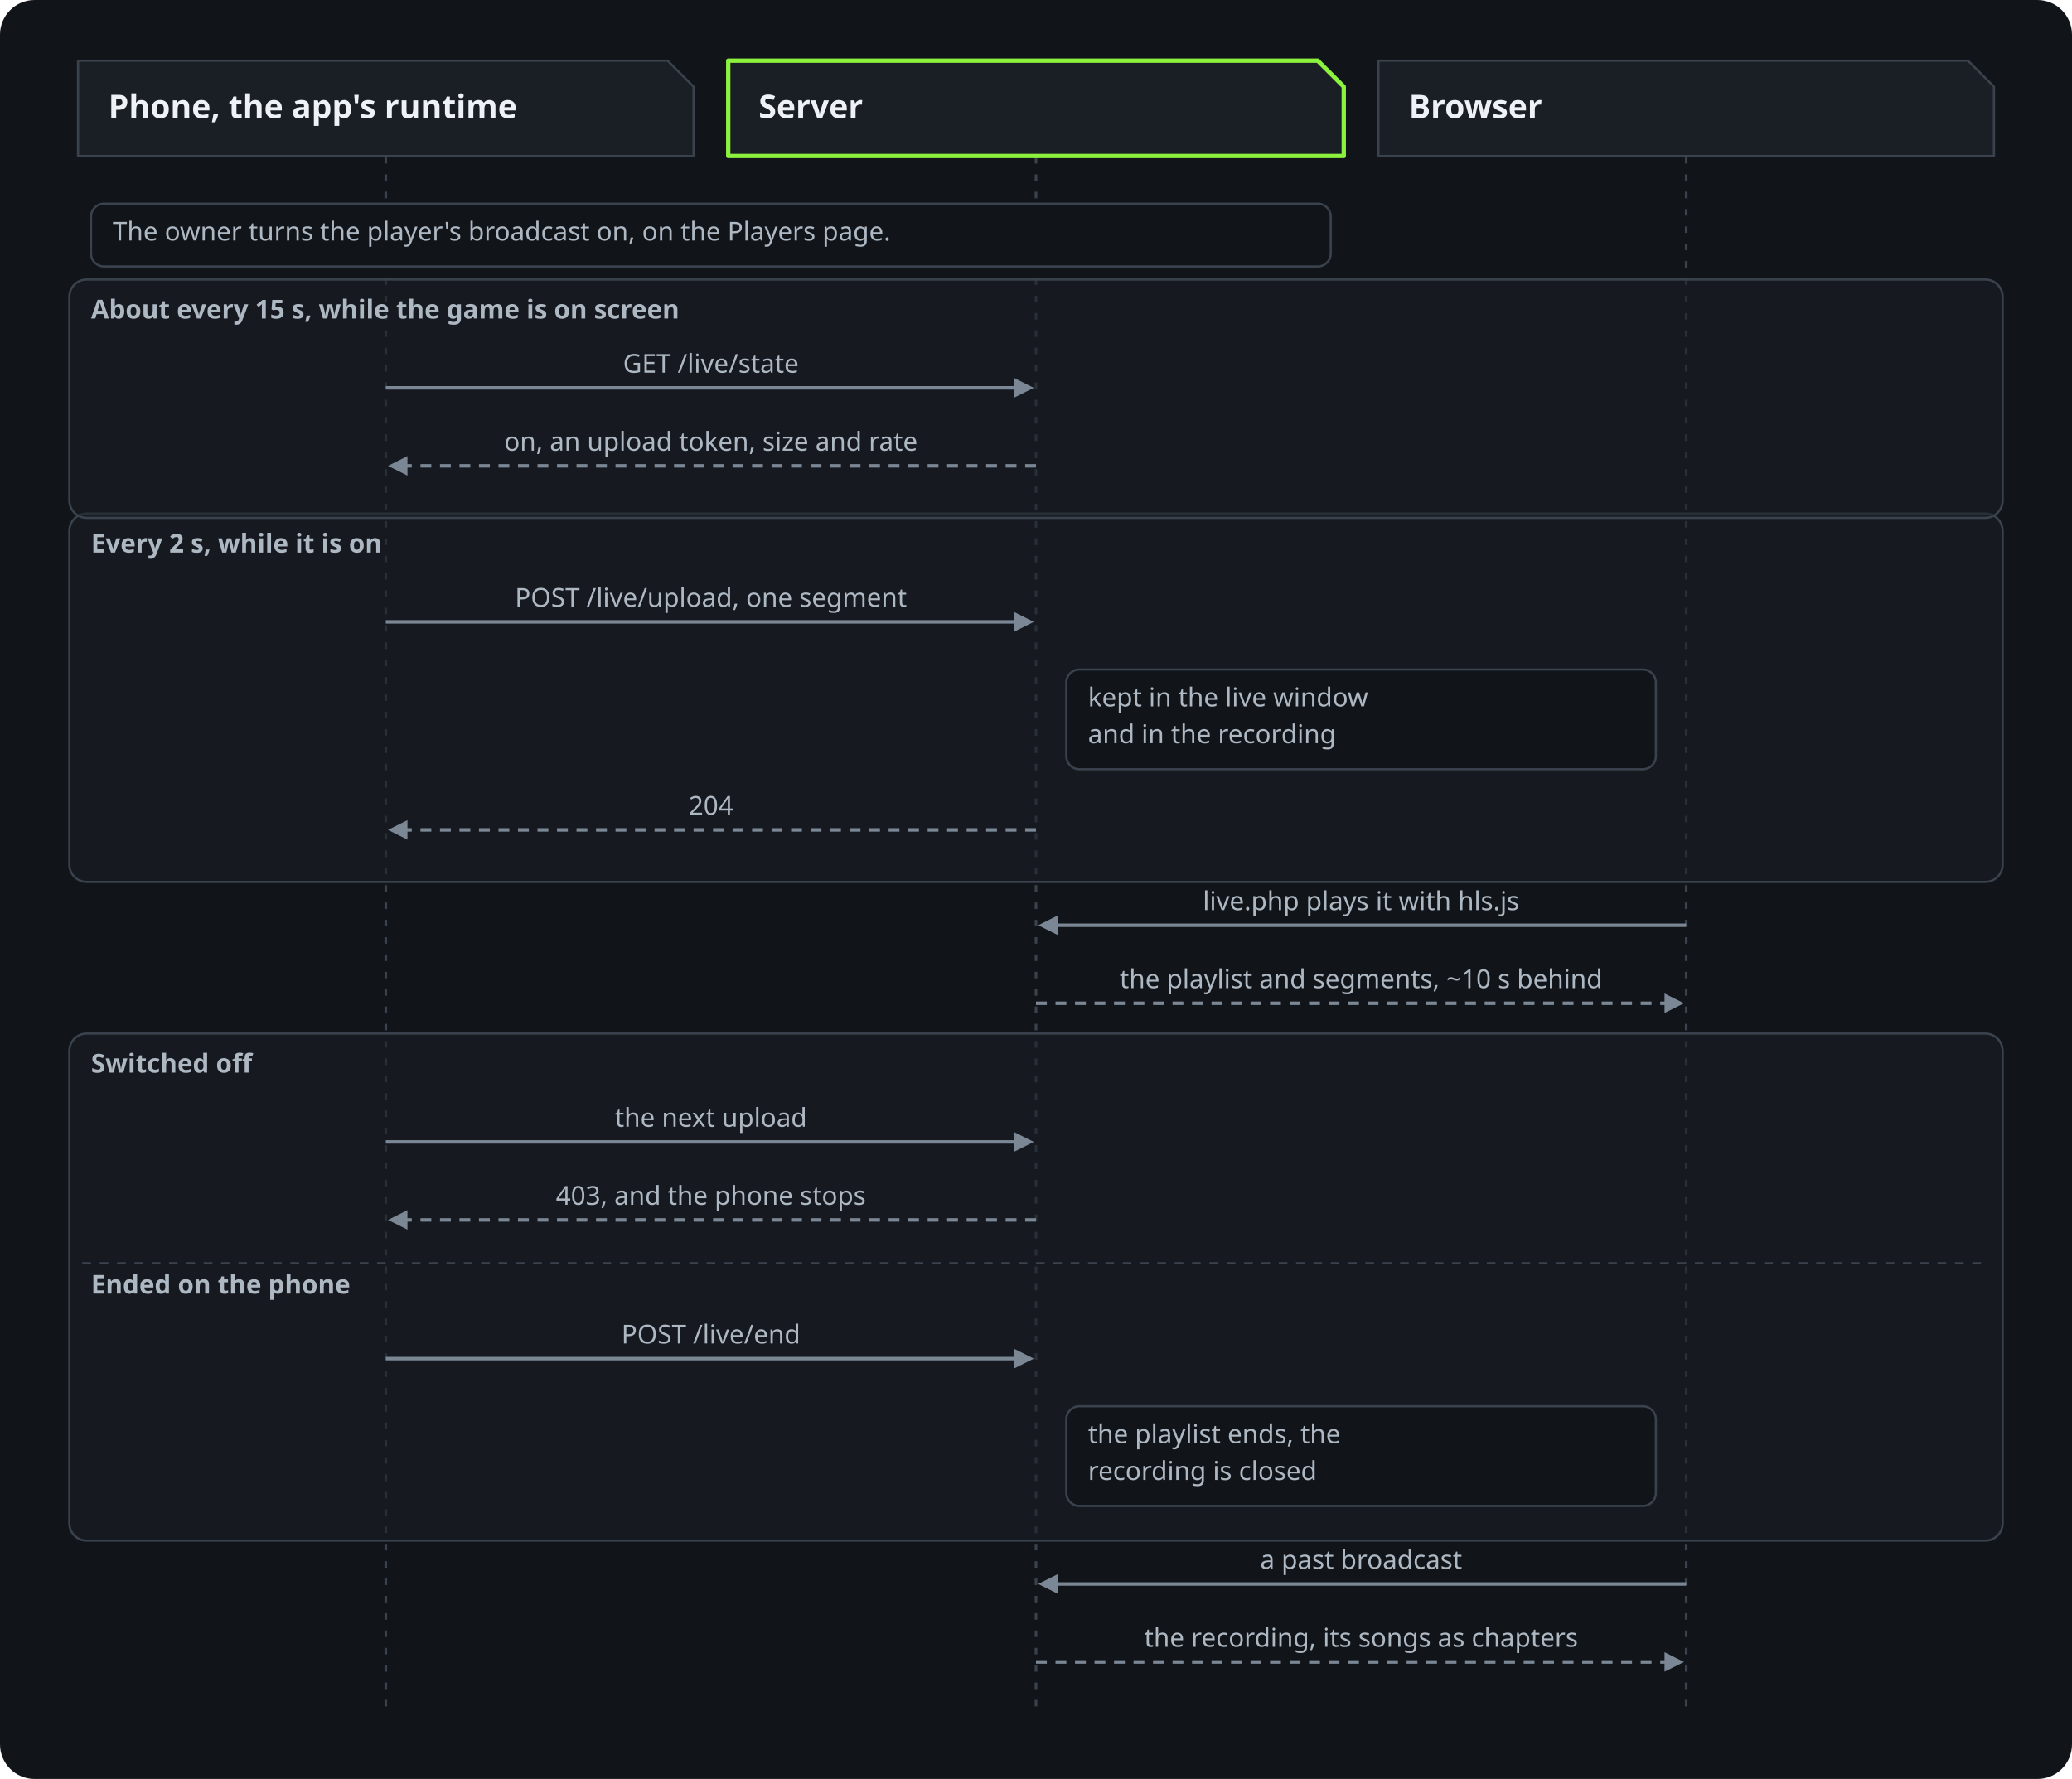
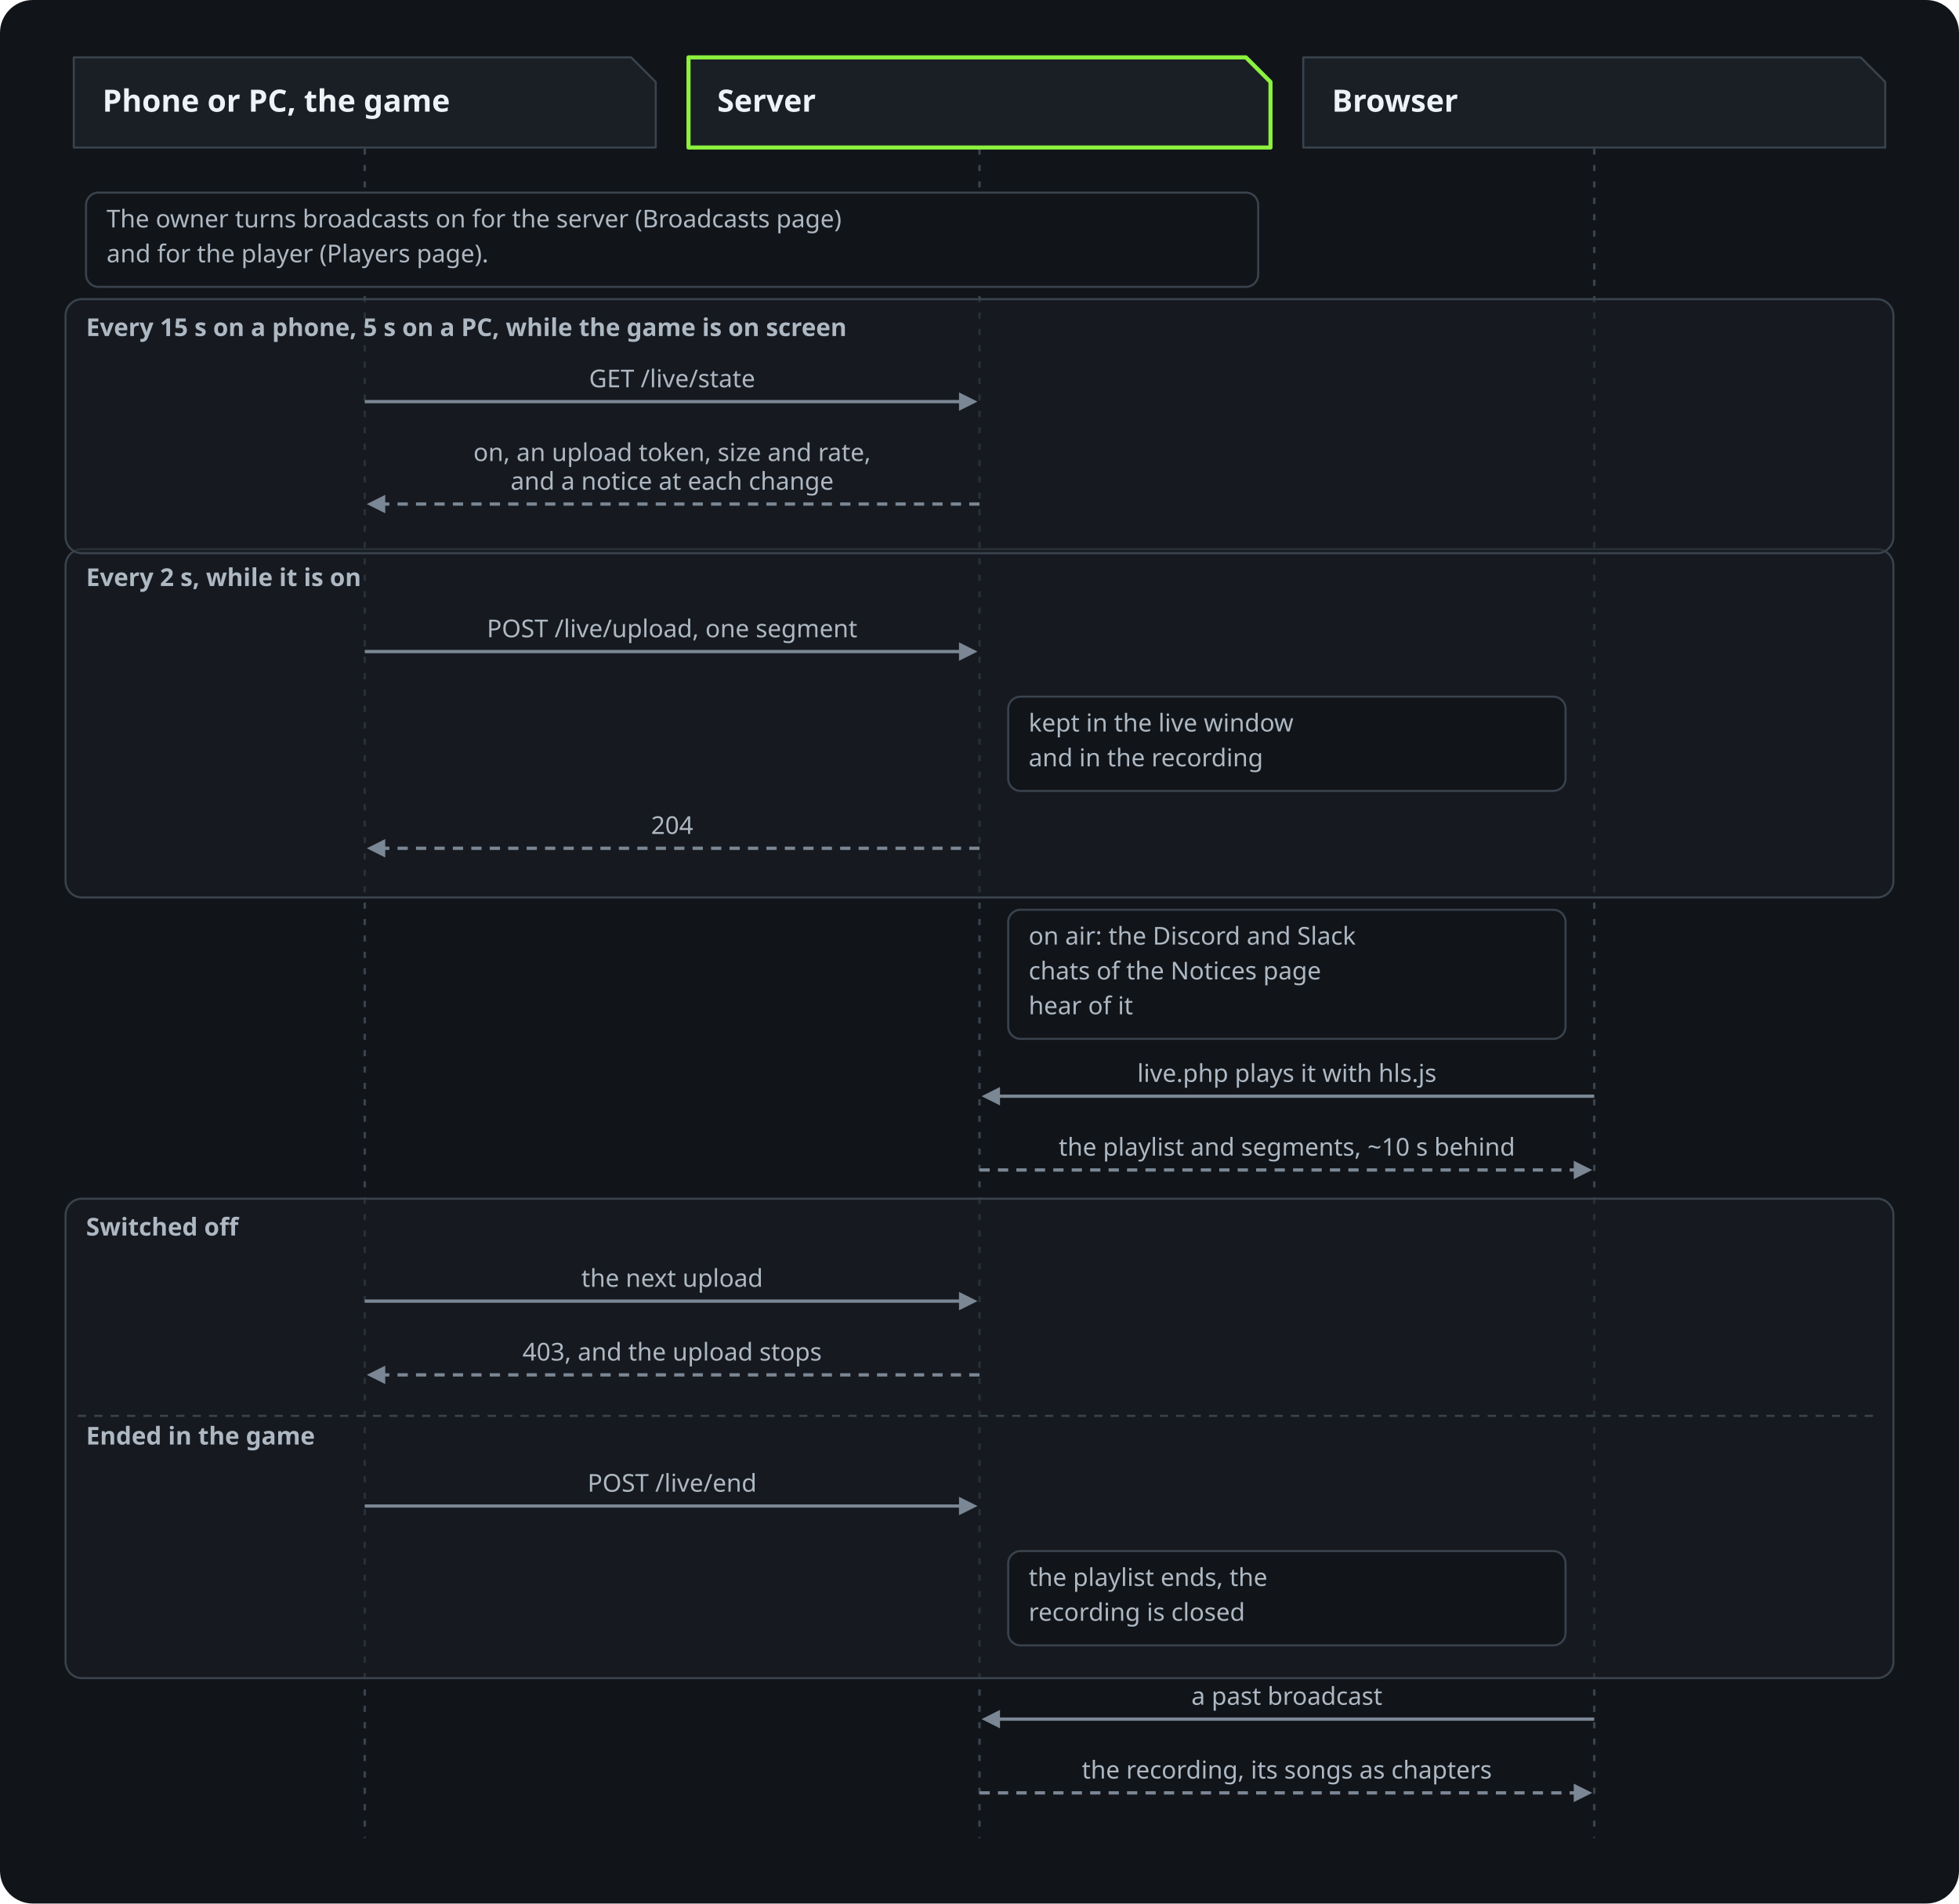
- <svg xmlns="http://www.w3.org/2000/svg" viewBox="-28 -28 956 821" width="956" height="821" font-family="-apple-system, BlinkMacSystemFont, 'Segoe UI', 'Noto Sans', 'Apple SD Gothic Neo', 'Malgun Gothic', 'Noto Sans KR', Helvetica, Arial, sans-serif" role="img" aria-label="A live broadcast: once the owner turns a player's broadcast on, the phone asks about every 15 seconds and uploads a two-second MPEG-TS segment every two seconds; a browser plays it with hls.js about ten seconds behind; switched off, the next upload gets a 403; ended on the phone, the playlist ends and the recording is closed, and a past broadcast plays as a recording with its songs as chapters">
-   <rect x="-28" y="-28" width="956" height="821" rx="16" fill="#11151a" />
-   <path d="M750,44.5 V761" stroke="#3a434d" stroke-width="1.2" stroke-dasharray="3 5" />
-   <path d="M450,44.5 V761" stroke="#3a434d" stroke-width="1.2" stroke-dasharray="3 5" />
-   <path d="M150,44.5 V761" stroke="#3a434d" stroke-width="1.2" stroke-dasharray="3 5" />
-   <rect x="4" y="449" width="892" height="234" rx="8" fill="#1a1f25" fill-opacity="0.55" stroke="#3a434d" stroke-width="1" />
-   <rect x="4" y="209" width="892" height="170" rx="8" fill="#1a1f25" fill-opacity="0.55" stroke="#3a434d" stroke-width="1" />
-   <rect x="4" y="101" width="892" height="110" rx="8" fill="#1a1f25" fill-opacity="0.55" stroke="#3a434d" stroke-width="1" />
+ <svg xmlns="http://www.w3.org/2000/svg" viewBox="-28 -28 956 929" width="956" height="929" font-family="-apple-system, BlinkMacSystemFont, 'Segoe UI', 'Noto Sans', 'Apple SD Gothic Neo', 'Malgun Gothic', 'Noto Sans KR', Helvetica, Arial, sans-serif" role="img" aria-label="A live broadcast: once the owner turns broadcasts on for the server, on the Broadcasts page, and for the player, on the Players page, the game asks every 15 seconds on a phone and every 5 on a PC, with a notice in the answer at every change of a switch, and uploads a two-second MPEG-TS segment every two seconds; the Discord and Slack chats of the Notices page hear that the player is on air; a browser plays it with hls.js about ten seconds behind; switched off, the next upload gets a 403; ended in the game, the playlist ends and the recording is closed, and a past broadcast plays as a recording with its songs as chapters">
+   <rect x="-28" y="-28" width="956" height="929" rx="16" fill="#11151a" />
+   <path d="M750,44.5 V869" stroke="#3a434d" stroke-width="1.2" stroke-dasharray="3 5" />
+   <path d="M450,44.5 V869" stroke="#3a434d" stroke-width="1.2" stroke-dasharray="3 5" />
+   <path d="M150,44.5 V869" stroke="#3a434d" stroke-width="1.2" stroke-dasharray="3 5" />
+   <rect x="4" y="557" width="892" height="234" rx="8" fill="#1a1f25" fill-opacity="0.55" stroke="#3a434d" stroke-width="1" />
+   <rect x="4" y="240" width="892" height="170" rx="8" fill="#1a1f25" fill-opacity="0.55" stroke="#3a434d" stroke-width="1" />
+   <rect x="4" y="118" width="892" height="124" rx="8" fill="#1a1f25" fill-opacity="0.55" stroke="#3a434d" stroke-width="1" />
  <path d="M8,0 H280 L292,12 V44 H8 Z" fill="#1a1f25" stroke="#3a434d" stroke-width="1" stroke-linejoin="round" />
-   <text x="22" y="26.5" font-size="15" font-weight="600" fill="#eef2f6" text-anchor="start" data-box="22,278">Phone, the app's runtime</text>
+   <text x="22" y="26.5" font-size="15" font-weight="600" fill="#eef2f6" text-anchor="start" data-box="22,278">Phone or PC, the game</text>
  <path d="M308,0 H580 L592,12 V44 H308 Z" fill="#1a1f25" stroke="#8cf23d" stroke-width="2" stroke-linejoin="round" />
  <text x="322" y="26.5" font-size="15" font-weight="600" fill="#eef2f6" text-anchor="start" data-box="322,578">Server</text>
  <path d="M608,0 H880 L892,12 V44 H608 Z" fill="#1a1f25" stroke="#3a434d" stroke-width="1" stroke-linejoin="round" />
  <text x="622" y="26.5" font-size="15" font-weight="600" fill="#eef2f6" text-anchor="start" data-box="622,878">Browser</text>
-   <rect x="14" y="66" width="572" height="29" rx="6" fill="#11151a" stroke="#3a434d" stroke-width="1" />
-   <text x="24" y="83" font-size="12" fill="#aeb8c3" text-anchor="start" data-box="24,578">The owner turns the player's broadcast on, on the Players page.</text>
-   <text x="14" y="119" font-size="12" font-weight="600" fill="#aeb8c3" text-anchor="start" data-box="14,886">About every 15 s, while the game is on screen</text>
-   <path d="M150,151 L442,151" fill="none" stroke="#7b8794" stroke-width="1.6" stroke-linejoin="round" />
-   <path d="M449,151 L440.0,155.5 L440.0,146.5 Z" fill="#7b8794" data-tip="449,151" />
-   <text x="300" y="144" font-size="12" fill="#aeb8c3" text-anchor="middle" data-box="156,444">GET /live/state</text>
-   <path d="M450,187 L158,187" fill="none" stroke="#7b8794" stroke-width="1.6" stroke-dasharray="5 4" />
-   <path d="M151,187 L160.0,182.5 L160.0,191.5 Z" fill="#7b8794" data-tip="151,187" />
-   <text x="300" y="180" font-size="12" fill="#aeb8c3" text-anchor="middle" data-box="156,444">on, an upload token, size and rate</text>
-   <text x="14" y="227" font-size="12" font-weight="600" fill="#aeb8c3" text-anchor="start" data-box="14,886">Every 2 s, while it is on</text>
-   <path d="M150,259 L442,259" fill="none" stroke="#7b8794" stroke-width="1.6" stroke-linejoin="round" />
-   <path d="M449,259 L440.0,263.5 L440.0,254.5 Z" fill="#7b8794" data-tip="449,259" />
-   <text x="300" y="252" font-size="12" fill="#aeb8c3" text-anchor="middle" data-box="156,444">POST /live/upload, one segment</text>
-   <rect x="464" y="281" width="272" height="46" rx="6" fill="#11151a" stroke="#3a434d" stroke-width="1" />
-   <text x="474" y="298" font-size="12" fill="#aeb8c3" text-anchor="start" data-box="474,728">kept in the live window</text>
-   <text x="474" y="315" font-size="12" fill="#aeb8c3" text-anchor="start" data-box="474,728">and in the recording</text>
-   <path d="M450,355 L158,355" fill="none" stroke="#7b8794" stroke-width="1.6" stroke-dasharray="5 4" />
-   <path d="M151,355 L160.0,350.5 L160.0,359.5 Z" fill="#7b8794" data-tip="151,355" />
-   <text x="300" y="348" font-size="12" fill="#aeb8c3" text-anchor="middle" data-box="156,444">204</text>
-   <path d="M750,399 L458,399" fill="none" stroke="#7b8794" stroke-width="1.6" stroke-linejoin="round" />
-   <path d="M451,399 L460.0,394.5 L460.0,403.5 Z" fill="#7b8794" data-tip="451,399" />
-   <text x="600" y="392" font-size="12" fill="#aeb8c3" text-anchor="middle" data-box="456,744">live.php plays it with hls.js</text>
-   <path d="M450,435 L742,435" fill="none" stroke="#7b8794" stroke-width="1.6" stroke-dasharray="5 4" />
-   <path d="M749,435 L740.0,439.5 L740.0,430.5 Z" fill="#7b8794" data-tip="749,435" />
-   <text x="600" y="428" font-size="12" fill="#aeb8c3" text-anchor="middle" data-box="456,744">the playlist and segments, ~10 s behind</text>
-   <text x="14" y="467" font-size="12" font-weight="600" fill="#aeb8c3" text-anchor="start" data-box="14,886">Switched off</text>
-   <path d="M150,499 L442,499" fill="none" stroke="#7b8794" stroke-width="1.6" stroke-linejoin="round" />
-   <path d="M449,499 L440.0,503.5 L440.0,494.5 Z" fill="#7b8794" data-tip="449,499" />
-   <text x="300" y="492" font-size="12" fill="#aeb8c3" text-anchor="middle" data-box="156,444">the next upload</text>
-   <path d="M450,535 L158,535" fill="none" stroke="#7b8794" stroke-width="1.6" stroke-dasharray="5 4" />
-   <path d="M151,535 L160.0,530.5 L160.0,539.5 Z" fill="#7b8794" data-tip="151,535" />
-   <text x="300" y="528" font-size="12" fill="#aeb8c3" text-anchor="middle" data-box="156,444">403, and the phone stops</text>
-   <path d="M10,555 H890" stroke="#3a434d" stroke-width="1" stroke-dasharray="4 4" />
-   <text x="14" y="569" font-size="12" font-weight="600" fill="#aeb8c3" text-anchor="start" data-box="14,886">Ended on the phone</text>
-   <path d="M150,599 L442,599" fill="none" stroke="#7b8794" stroke-width="1.6" stroke-linejoin="round" />
-   <path d="M449,599 L440.0,603.5 L440.0,594.5 Z" fill="#7b8794" data-tip="449,599" />
-   <text x="300" y="592" font-size="12" fill="#aeb8c3" text-anchor="middle" data-box="156,444">POST /live/end</text>
-   <rect x="464" y="621" width="272" height="46" rx="6" fill="#11151a" stroke="#3a434d" stroke-width="1" />
-   <text x="474" y="638" font-size="12" fill="#aeb8c3" text-anchor="start" data-box="474,728">the playlist ends, the</text>
-   <text x="474" y="655" font-size="12" fill="#aeb8c3" text-anchor="start" data-box="474,728">recording is closed</text>
-   <path d="M750,703 L458,703" fill="none" stroke="#7b8794" stroke-width="1.6" stroke-linejoin="round" />
-   <path d="M451,703 L460.0,698.5 L460.0,707.5 Z" fill="#7b8794" data-tip="451,703" />
-   <text x="600" y="696" font-size="12" fill="#aeb8c3" text-anchor="middle" data-box="456,744">a past broadcast</text>
-   <path d="M450,739 L742,739" fill="none" stroke="#7b8794" stroke-width="1.6" stroke-dasharray="5 4" />
-   <path d="M749,739 L740.0,743.5 L740.0,734.5 Z" fill="#7b8794" data-tip="749,739" />
-   <text x="600" y="732" font-size="12" fill="#aeb8c3" text-anchor="middle" data-box="456,744">the recording, its songs as chapters</text>
+   <rect x="14" y="66" width="572" height="46" rx="6" fill="#11151a" stroke="#3a434d" stroke-width="1" />
+   <text x="24" y="83" font-size="12" fill="#aeb8c3" text-anchor="start" data-box="24,578">The owner turns broadcasts on for the server (Broadcasts page)</text>
+   <text x="24" y="100" font-size="12" fill="#aeb8c3" text-anchor="start" data-box="24,578">and for the player (Players page).</text>
+   <text x="14" y="136" font-size="12" font-weight="600" fill="#aeb8c3" text-anchor="start" data-box="14,886">Every 15 s on a phone, 5 s on a PC, while the game is on screen</text>
+   <path d="M150,168 L442,168" fill="none" stroke="#7b8794" stroke-width="1.6" stroke-linejoin="round" />
+   <path d="M449,168 L440.0,172.5 L440.0,163.5 Z" fill="#7b8794" data-tip="449,168" />
+   <text x="300" y="161" font-size="12" fill="#aeb8c3" text-anchor="middle" data-box="156,444">GET /live/state</text>
+   <path d="M450,218 L158,218" fill="none" stroke="#7b8794" stroke-width="1.6" stroke-dasharray="5 4" />
+   <path d="M151,218 L160.0,213.5 L160.0,222.5 Z" fill="#7b8794" data-tip="151,218" />
+   <text x="300" y="197" font-size="12" fill="#aeb8c3" text-anchor="middle" data-box="156,444">on, an upload token, size and rate,</text>
+   <text x="300" y="211" font-size="12" fill="#aeb8c3" text-anchor="middle" data-box="156,444">and a notice at each change</text>
+   <text x="14" y="258" font-size="12" font-weight="600" fill="#aeb8c3" text-anchor="start" data-box="14,886">Every 2 s, while it is on</text>
+   <path d="M150,290 L442,290" fill="none" stroke="#7b8794" stroke-width="1.6" stroke-linejoin="round" />
+   <path d="M449,290 L440.0,294.5 L440.0,285.5 Z" fill="#7b8794" data-tip="449,290" />
+   <text x="300" y="283" font-size="12" fill="#aeb8c3" text-anchor="middle" data-box="156,444">POST /live/upload, one segment</text>
+   <rect x="464" y="312" width="272" height="46" rx="6" fill="#11151a" stroke="#3a434d" stroke-width="1" />
+   <text x="474" y="329" font-size="12" fill="#aeb8c3" text-anchor="start" data-box="474,728">kept in the live window</text>
+   <text x="474" y="346" font-size="12" fill="#aeb8c3" text-anchor="start" data-box="474,728">and in the recording</text>
+   <path d="M450,386 L158,386" fill="none" stroke="#7b8794" stroke-width="1.6" stroke-dasharray="5 4" />
+   <path d="M151,386 L160.0,381.5 L160.0,390.5 Z" fill="#7b8794" data-tip="151,386" />
+   <text x="300" y="379" font-size="12" fill="#aeb8c3" text-anchor="middle" data-box="156,444">204</text>
+   <rect x="464" y="416" width="272" height="63" rx="6" fill="#11151a" stroke="#3a434d" stroke-width="1" />
+   <text x="474" y="433" font-size="12" fill="#aeb8c3" text-anchor="start" data-box="474,728">on air: the Discord and Slack</text>
+   <text x="474" y="450" font-size="12" fill="#aeb8c3" text-anchor="start" data-box="474,728">chats of the Notices page</text>
+   <text x="474" y="467" font-size="12" fill="#aeb8c3" text-anchor="start" data-box="474,728">hear of it</text>
+   <path d="M750,507 L458,507" fill="none" stroke="#7b8794" stroke-width="1.6" stroke-linejoin="round" />
+   <path d="M451,507 L460.0,502.5 L460.0,511.5 Z" fill="#7b8794" data-tip="451,507" />
+   <text x="600" y="500" font-size="12" fill="#aeb8c3" text-anchor="middle" data-box="456,744">live.php plays it with hls.js</text>
+   <path d="M450,543 L742,543" fill="none" stroke="#7b8794" stroke-width="1.6" stroke-dasharray="5 4" />
+   <path d="M749,543 L740.0,547.5 L740.0,538.5 Z" fill="#7b8794" data-tip="749,543" />
+   <text x="600" y="536" font-size="12" fill="#aeb8c3" text-anchor="middle" data-box="456,744">the playlist and segments, ~10 s behind</text>
+   <text x="14" y="575" font-size="12" font-weight="600" fill="#aeb8c3" text-anchor="start" data-box="14,886">Switched off</text>
+   <path d="M150,607 L442,607" fill="none" stroke="#7b8794" stroke-width="1.6" stroke-linejoin="round" />
+   <path d="M449,607 L440.0,611.5 L440.0,602.5 Z" fill="#7b8794" data-tip="449,607" />
+   <text x="300" y="600" font-size="12" fill="#aeb8c3" text-anchor="middle" data-box="156,444">the next upload</text>
+   <path d="M450,643 L158,643" fill="none" stroke="#7b8794" stroke-width="1.6" stroke-dasharray="5 4" />
+   <path d="M151,643 L160.0,638.5 L160.0,647.5 Z" fill="#7b8794" data-tip="151,643" />
+   <text x="300" y="636" font-size="12" fill="#aeb8c3" text-anchor="middle" data-box="156,444">403, and the upload stops</text>
+   <path d="M10,663 H890" stroke="#3a434d" stroke-width="1" stroke-dasharray="4 4" />
+   <text x="14" y="677" font-size="12" font-weight="600" fill="#aeb8c3" text-anchor="start" data-box="14,886">Ended in the game</text>
+   <path d="M150,707 L442,707" fill="none" stroke="#7b8794" stroke-width="1.6" stroke-linejoin="round" />
+   <path d="M449,707 L440.0,711.5 L440.0,702.5 Z" fill="#7b8794" data-tip="449,707" />
+   <text x="300" y="700" font-size="12" fill="#aeb8c3" text-anchor="middle" data-box="156,444">POST /live/end</text>
+   <rect x="464" y="729" width="272" height="46" rx="6" fill="#11151a" stroke="#3a434d" stroke-width="1" />
+   <text x="474" y="746" font-size="12" fill="#aeb8c3" text-anchor="start" data-box="474,728">the playlist ends, the</text>
+   <text x="474" y="763" font-size="12" fill="#aeb8c3" text-anchor="start" data-box="474,728">recording is closed</text>
+   <path d="M750,811 L458,811" fill="none" stroke="#7b8794" stroke-width="1.6" stroke-linejoin="round" />
+   <path d="M451,811 L460.0,806.5 L460.0,815.5 Z" fill="#7b8794" data-tip="451,811" />
+   <text x="600" y="804" font-size="12" fill="#aeb8c3" text-anchor="middle" data-box="456,744">a past broadcast</text>
+   <path d="M450,847 L742,847" fill="none" stroke="#7b8794" stroke-width="1.6" stroke-dasharray="5 4" />
+   <path d="M749,847 L740.0,851.5 L740.0,842.5 Z" fill="#7b8794" data-tip="749,847" />
+   <text x="600" y="840" font-size="12" fill="#aeb8c3" text-anchor="middle" data-box="456,744">the recording, its songs as chapters</text>
</svg>
